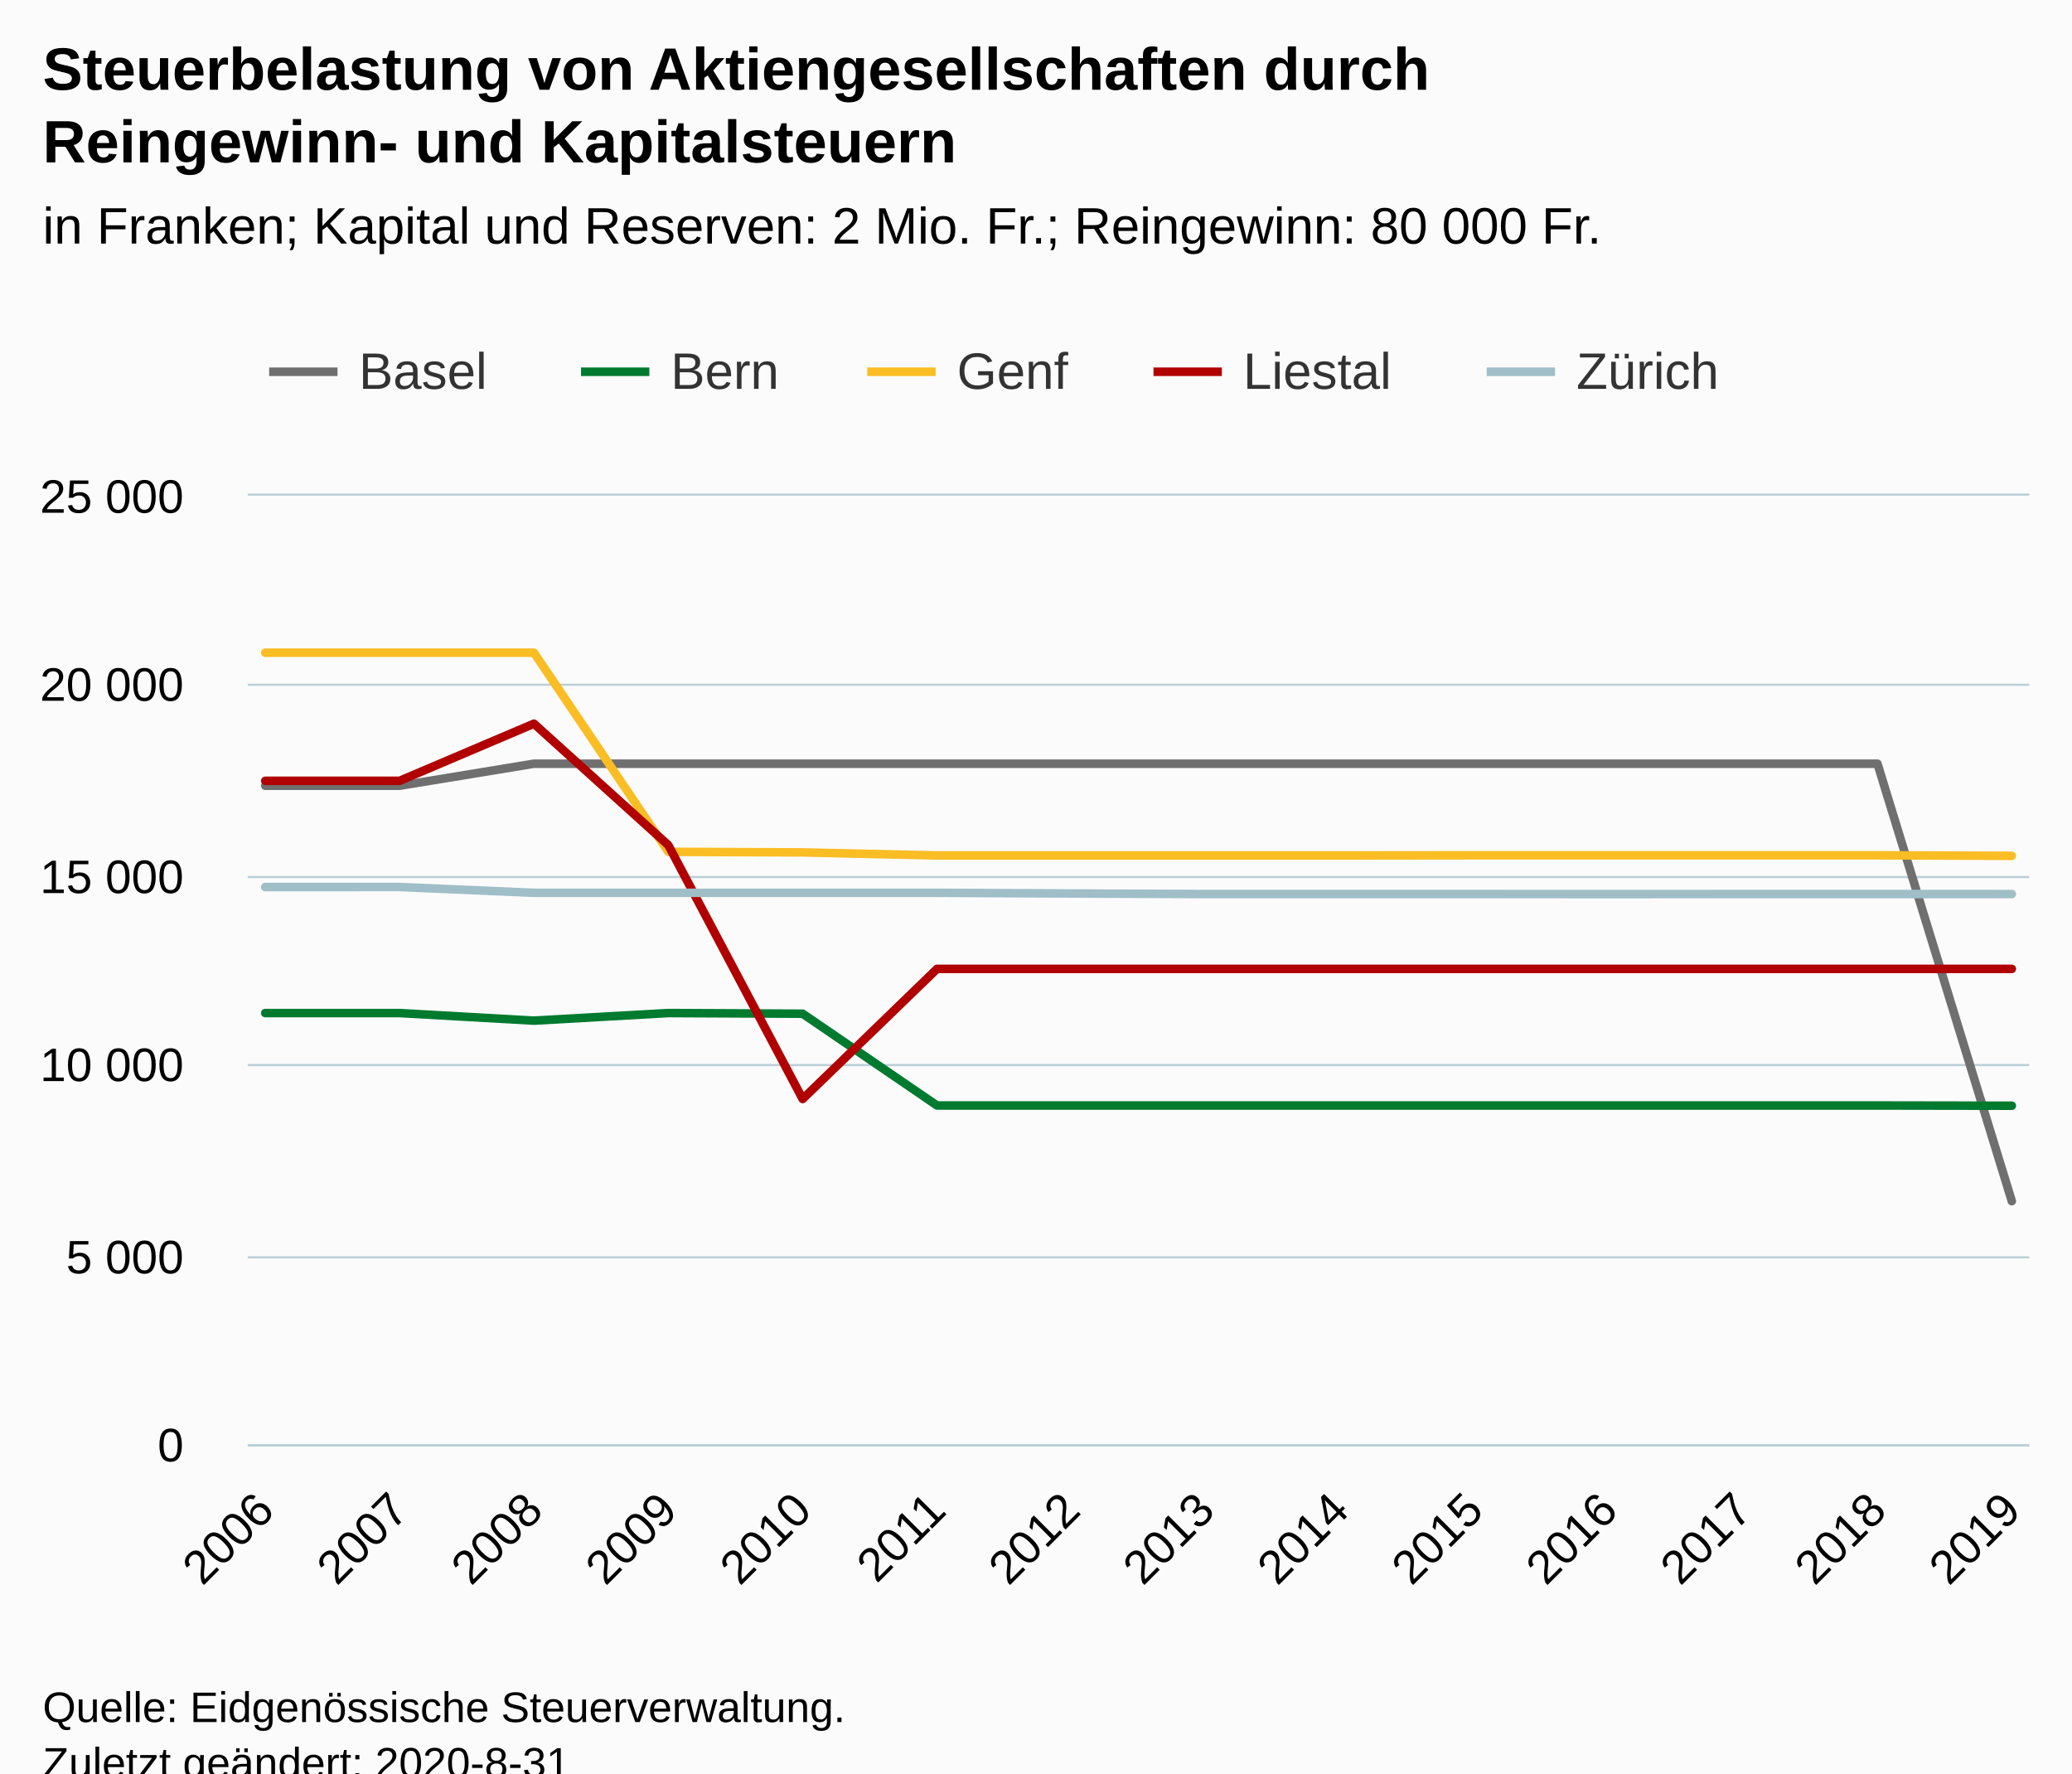
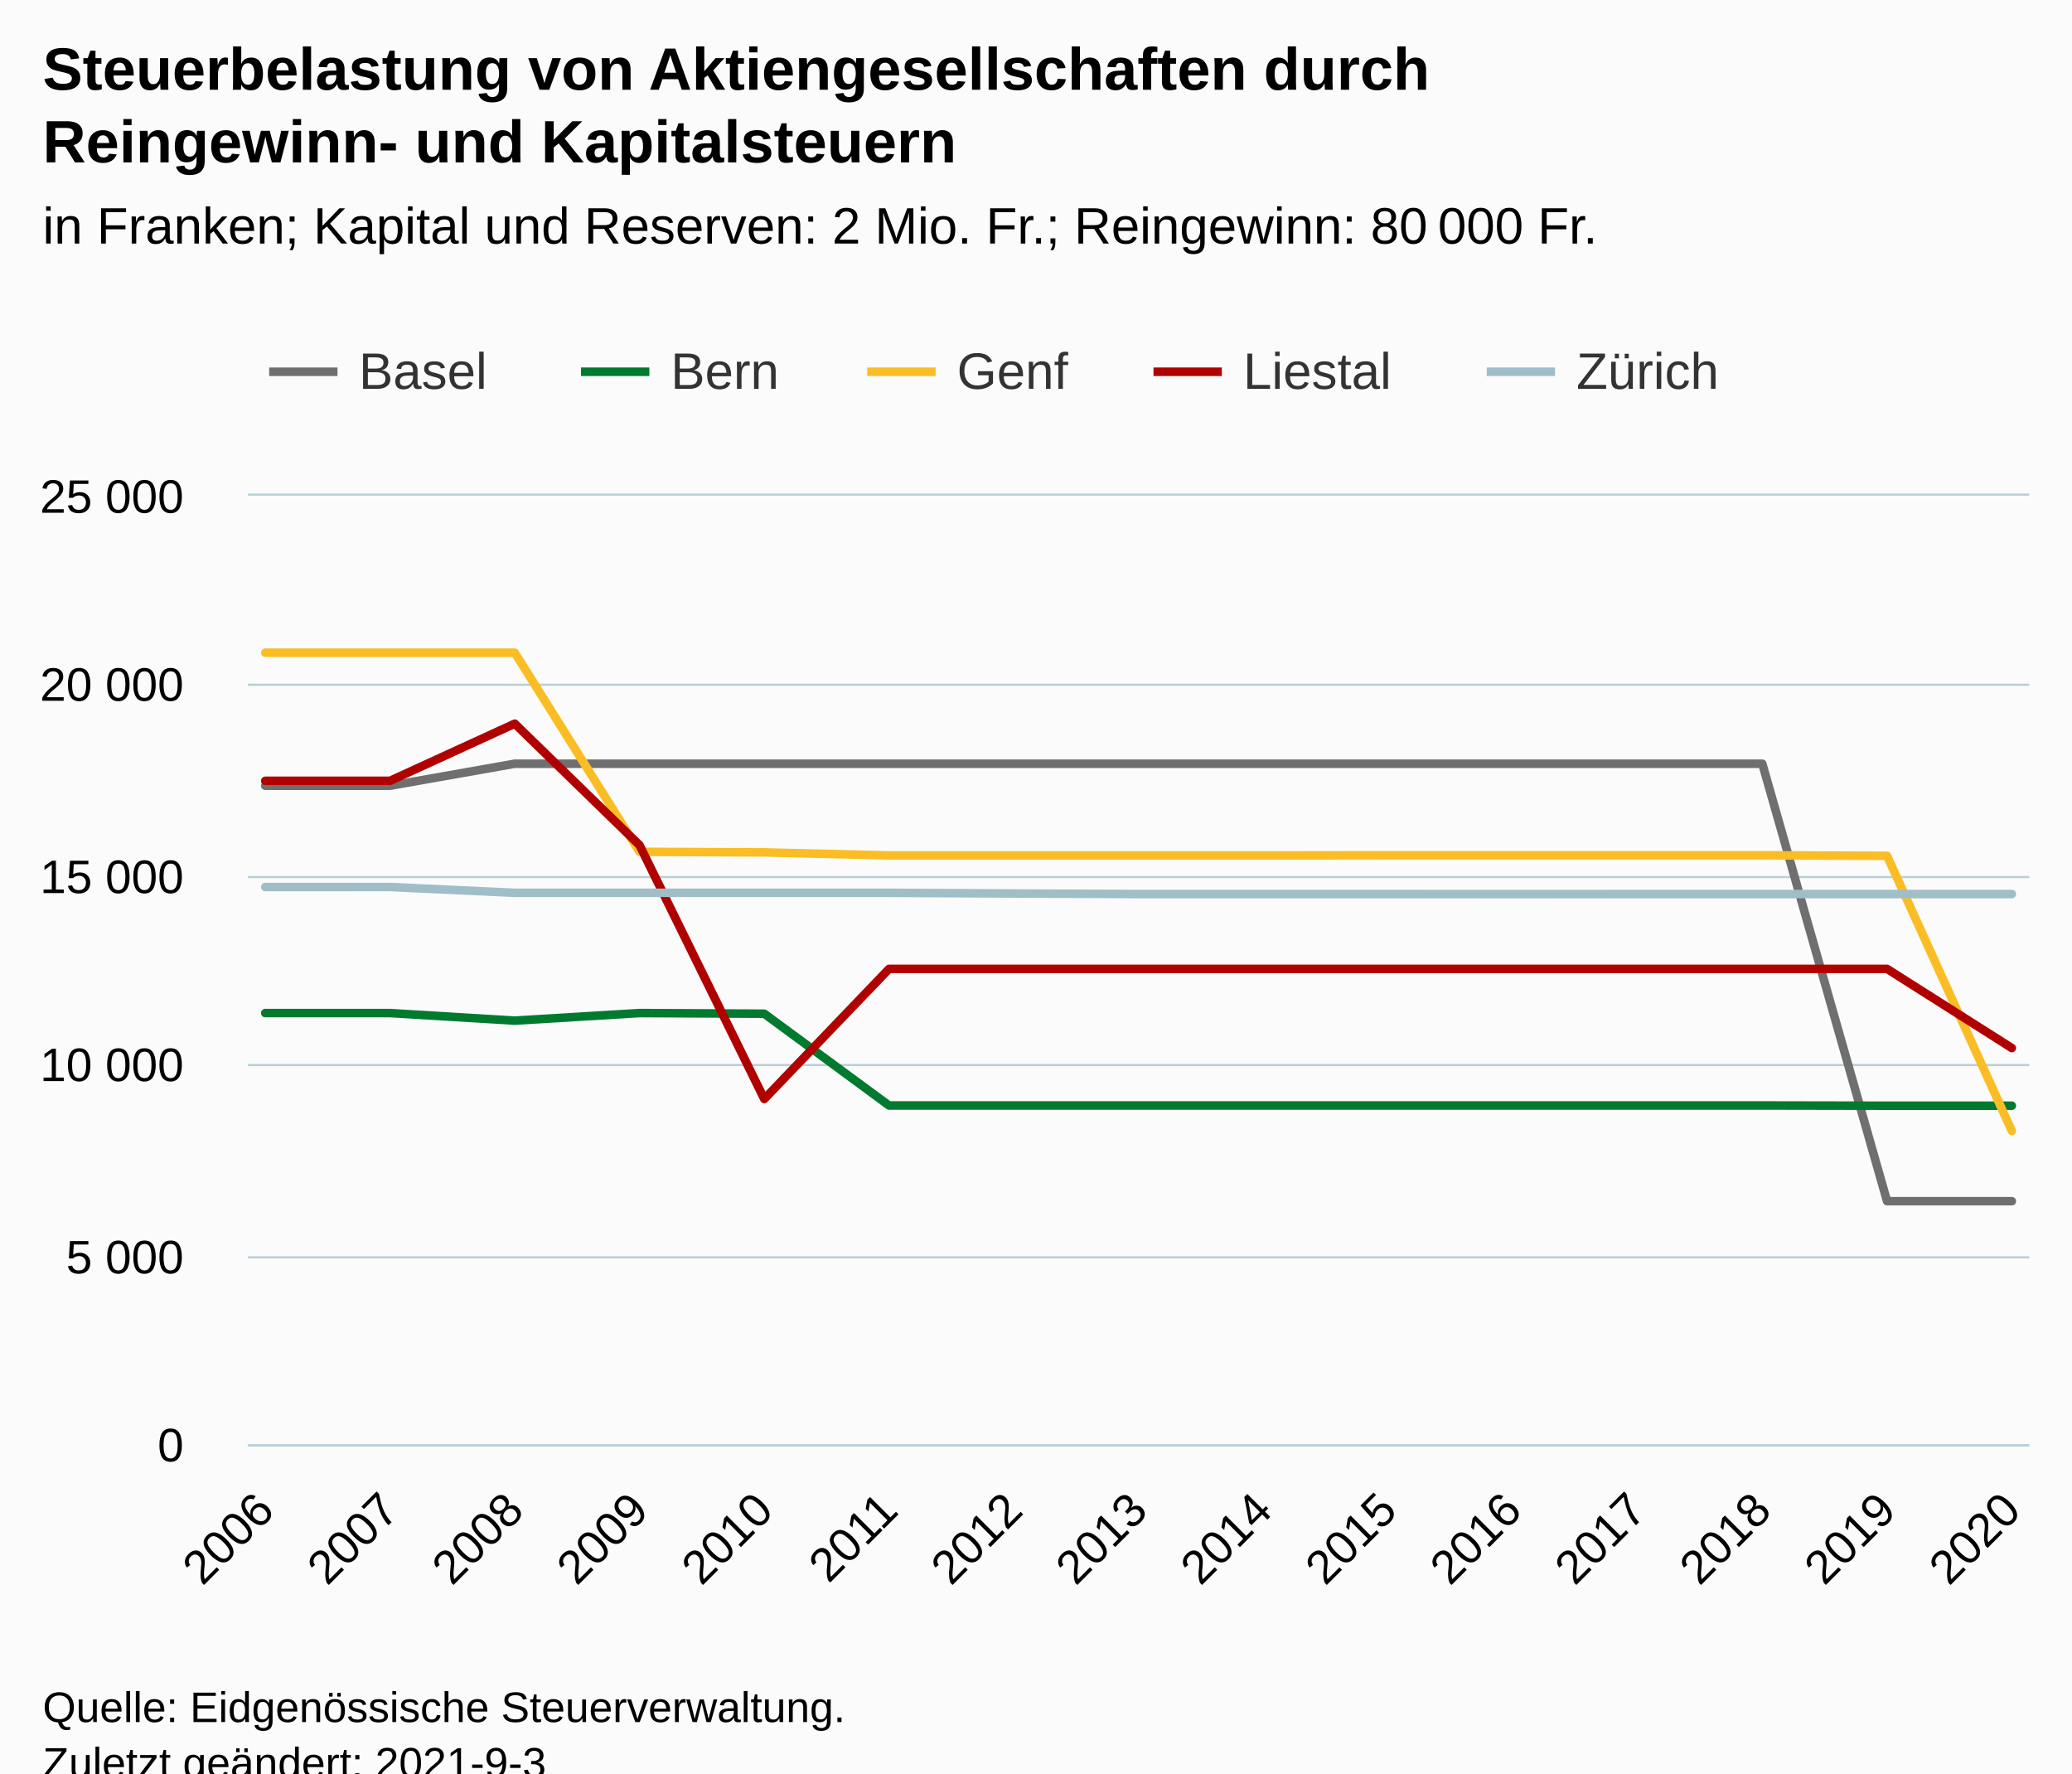
<svg xmlns="http://www.w3.org/2000/svg" version="1.1" class="highcharts-root" style="font-family:Arial;font-size:12px;" viewBox="0 0 485 415">
  <defs>
-     <clipPath id="highcharts-yt3orbr-76-">
+     <clipPath id="highcharts-2bj9ub6-82-">
      <rect x="0" y="0" width="417" height="222" fill="none" />
    </clipPath>
-     <clipPath id="highcharts-yt3orbr-91-">
+     <clipPath id="highcharts-2bj9ub6-98-">
      <rect x="0" y="0" width="417" height="222" fill="none" />
+     </clipPath>
+     <clipPath id="highcharts-2bj9ub6-159-">
+       <rect x="58" y="116" width="417" height="222" fill="none" />
    </clipPath>
  </defs>
  <rect fill="#fbfbfb" class="highcharts-background" x="0" y="0" width="485" height="428" rx="0" ry="0" />
  <rect fill="none" class="highcharts-plot-background" x="58" y="116" width="417" height="222" />
  <g class="highcharts-pane-group" data-z-index="0" />
  <g class="highcharts-grid highcharts-xaxis-grid" data-z-index="1">
    <path fill="none" data-z-index="1" class="highcharts-grid-line" d="M 61.5 116 L 61.5 338" opacity="1" />
-     <path fill="none" data-z-index="1" class="highcharts-grid-line" d="M 93.5 116 L 93.5 338" opacity="1" />
-     <path fill="none" data-z-index="1" class="highcharts-grid-line" d="M 124.5 116 L 124.5 338" opacity="1" />
-     <path fill="none" data-z-index="1" class="highcharts-grid-line" d="M 155.5 116 L 155.5 338" opacity="1" />
-     <path fill="none" data-z-index="1" class="highcharts-grid-line" d="M 187.5 116 L 187.5 338" opacity="1" />
-     <path fill="none" data-z-index="1" class="highcharts-grid-line" d="M 218.5 116 L 218.5 338" opacity="1" />
-     <path fill="none" data-z-index="1" class="highcharts-grid-line" d="M 250.5 116 L 250.5 338" opacity="1" />
-     <path fill="none" data-z-index="1" class="highcharts-grid-line" d="M 281.5 116 L 281.5 338" opacity="1" />
-     <path fill="none" data-z-index="1" class="highcharts-grid-line" d="M 313.5 116 L 313.5 338" opacity="1" />
-     <path fill="none" data-z-index="1" class="highcharts-grid-line" d="M 344.5 116 L 344.5 338" opacity="1" />
-     <path fill="none" data-z-index="1" class="highcharts-grid-line" d="M 376.5 116 L 376.5 338" opacity="1" />
-     <path fill="none" data-z-index="1" class="highcharts-grid-line" d="M 407.5 116 L 407.5 338" opacity="1" />
-     <path fill="none" data-z-index="1" class="highcharts-grid-line" d="M 438.5 116 L 438.5 338" opacity="1" />
+     <path fill="none" data-z-index="1" class="highcharts-grid-line" d="M 90.5 116 L 90.5 338" opacity="1" />
+     <path fill="none" data-z-index="1" class="highcharts-grid-line" d="M 119.5 116 L 119.5 338" opacity="1" />
+     <path fill="none" data-z-index="1" class="highcharts-grid-line" d="M 149.5 116 L 149.5 338" opacity="1" />
+     <path fill="none" data-z-index="1" class="highcharts-grid-line" d="M 178.5 116 L 178.5 338" opacity="1" />
+     <path fill="none" data-z-index="1" class="highcharts-grid-line" d="M 207.5 116 L 207.5 338" opacity="1" />
+     <path fill="none" data-z-index="1" class="highcharts-grid-line" d="M 236.5 116 L 236.5 338" opacity="1" />
+     <path fill="none" data-z-index="1" class="highcharts-grid-line" d="M 266.5 116 L 266.5 338" opacity="1" />
+     <path fill="none" data-z-index="1" class="highcharts-grid-line" d="M 295.5 116 L 295.5 338" opacity="1" />
+     <path fill="none" data-z-index="1" class="highcharts-grid-line" d="M 324.5 116 L 324.5 338" opacity="1" />
+     <path fill="none" data-z-index="1" class="highcharts-grid-line" d="M 353.5 116 L 353.5 338" opacity="1" />
+     <path fill="none" data-z-index="1" class="highcharts-grid-line" d="M 382.5 116 L 382.5 338" opacity="1" />
+     <path fill="none" data-z-index="1" class="highcharts-grid-line" d="M 412.5 116 L 412.5 338" opacity="1" />
+     <path fill="none" data-z-index="1" class="highcharts-grid-line" d="M 441.5 116 L 441.5 338" opacity="1" />
    <path fill="none" data-z-index="1" class="highcharts-grid-line" d="M 470.5 116 L 470.5 338" opacity="1" />
  </g>
  <g class="highcharts-grid highcharts-yaxis-grid" data-z-index="1">
    <path fill="none" stroke="#B9CFD7" stroke-width="0.5" data-z-index="1" class="highcharts-grid-line" d="M 58 338.25 L 475 338.25" opacity="1" />
    <path fill="none" stroke="#B9CFD7" stroke-width="0.5" data-z-index="1" class="highcharts-grid-line" d="M 58 294.25 L 475 294.25" opacity="1" />
    <path fill="none" stroke="#B9CFD7" stroke-width="0.5" data-z-index="1" class="highcharts-grid-line" d="M 58 249.25 L 475 249.25" opacity="1" />
    <path fill="none" stroke="#B9CFD7" stroke-width="0.5" data-z-index="1" class="highcharts-grid-line" d="M 58 205.25 L 475 205.25" opacity="1" />
    <path fill="none" stroke="#B9CFD7" stroke-width="0.5" data-z-index="1" class="highcharts-grid-line" d="M 58 160.25 L 475 160.25" opacity="1" />
    <path fill="none" stroke="#B9CFD7" stroke-width="0.5" data-z-index="1" class="highcharts-grid-line" d="M 58 115.75 L 475 115.75" opacity="1" />
  </g>
  <rect fill="none" class="highcharts-plot-border" data-z-index="1" x="58" y="116" width="417" height="222" />
  <g class="highcharts-axis highcharts-xaxis" data-z-index="2">
    <path fill="none" class="highcharts-axis-line" stroke="#B9CFD7" stroke-width="0.5" data-z-index="7" d="M 58 338.25 L 475 338.25" />
  </g>
  <g class="highcharts-axis highcharts-yaxis" data-z-index="2">
    <path fill="none" class="highcharts-axis-line" data-z-index="7" d="M 58 116 L 58 338" />
  </g>
  <g class="highcharts-series-group" data-z-index="3">
-     <g class="highcharts-series highcharts-series-0 highcharts-line-series" data-z-index="0.1" opacity="1" transform="translate(58,116) scale(1 1)" clip-path="url(#highcharts-yt3orbr-91-)">
-       <path fill="none" d="M 4.088 67.888 L 35.536 67.888 L 66.984 62.728 L 98.432 62.728 L 129.88 62.728 L 161.328 62.728 L 192.776 62.728 L 224.224 62.728 L 255.672 62.728 L 287.12 62.728 L 318.568 62.728 L 350.016 62.728 L 381.464 62.728 L 412.912 165.106" class="highcharts-graph" data-z-index="1" stroke="#6F6F6F" stroke-width="2" stroke-linejoin="round" stroke-linecap="round" />
+     <g class="highcharts-series highcharts-series-0 highcharts-line-series" data-z-index="0.1" opacity="1" transform="translate(58,116) scale(1 1)" clip-path="url(#highcharts-2bj9ub6-98-)">
+       <path fill="none" d="M 4.088 67.888 L 33.29 67.888 L 62.492 62.728 L 91.693 62.728 L 120.895 62.728 L 150.097 62.728 L 179.298 62.728 L 208.5 62.728 L 237.702 62.728 L 266.903 62.728 L 296.105 62.728 L 325.307 62.728 L 354.508 62.728 L 383.71 165.106 L 412.912 165.106" class="highcharts-graph" data-z-index="1" stroke="#6F6F6F" stroke-width="2" stroke-linejoin="round" stroke-linecap="round" />
    </g>
    <g class="highcharts-markers highcharts-series-0 highcharts-line-series" data-z-index="0.1" opacity="1" transform="translate(58,116) scale(1 1)" clip-path="none" />
-     <g class="highcharts-series highcharts-series-1 highcharts-line-series" data-z-index="0.1" opacity="1" transform="translate(58,116) scale(1 1)" clip-path="url(#highcharts-yt3orbr-91-)">
-       <path fill="none" d="M 4.088 121.079 L 35.536 121.079 L 66.984 122.855 L 98.432 121.079 L 129.88 121.23 L 161.328 142.71 L 192.776 142.71 L 224.224 142.71 L 255.672 142.71 L 287.12 142.71 L 318.568 142.71 L 350.016 142.71 L 381.464 142.71 L 412.912 142.764" class="highcharts-graph" data-z-index="1" stroke="#007a2f" stroke-width="2" stroke-linejoin="round" stroke-linecap="round" />
+     <g class="highcharts-series highcharts-series-1 highcharts-line-series" data-z-index="0.1" opacity="1" transform="translate(58,116) scale(1 1)" clip-path="url(#highcharts-2bj9ub6-98-)">
+       <path fill="none" d="M 4.088 121.079 L 33.29 121.079 L 62.492 122.855 L 91.693 121.079 L 120.895 121.23 L 150.097 142.71 L 179.298 142.71 L 208.5 142.71 L 237.702 142.71 L 266.903 142.71 L 296.105 142.71 L 325.307 142.71 L 354.508 142.71 L 383.71 142.764 L 412.912 142.764" class="highcharts-graph" data-z-index="1" stroke="#007a2f" stroke-width="2" stroke-linejoin="round" stroke-linecap="round" />
    </g>
    <g class="highcharts-markers highcharts-series-1 highcharts-line-series" data-z-index="0.1" opacity="1" transform="translate(58,116) scale(1 1)" clip-path="none" />
-     <g class="highcharts-series highcharts-series-2 highcharts-line-series" data-z-index="0.1" opacity="1" transform="translate(58,116) scale(1 1)" clip-path="url(#highcharts-yt3orbr-91-)">
-       <path fill="none" d="M 4.088 36.745 L 35.536 36.745 L 66.984 36.745 L 98.432 83.348 L 129.88 83.481 L 161.328 84.191 L 192.776 84.191 L 224.224 84.191 L 255.672 84.191 L 287.12 84.156 L 318.568 84.156 L 350.016 84.156 L 381.464 84.156 L 412.912 84.289" class="highcharts-graph" data-z-index="1" stroke="#FABD24" stroke-width="2" stroke-linejoin="round" stroke-linecap="round" />
+     <g class="highcharts-series highcharts-series-2 highcharts-line-series" data-z-index="0.1" opacity="1" transform="translate(58,116) scale(1 1)" clip-path="url(#highcharts-2bj9ub6-98-)">
+       <path fill="none" d="M 4.088 36.745 L 33.29 36.745 L 62.492 36.745 L 91.693 83.348 L 120.895 83.481 L 150.097 84.191 L 179.298 84.191 L 208.5 84.191 L 237.702 84.191 L 266.903 84.156 L 296.105 84.156 L 325.307 84.156 L 354.508 84.156 L 383.71 84.289 L 412.912 148.66" class="highcharts-graph" data-z-index="1" stroke="#FABD24" stroke-width="2" stroke-linejoin="round" stroke-linecap="round" />
    </g>
    <g class="highcharts-markers highcharts-series-2 highcharts-line-series" data-z-index="0.1" opacity="1" transform="translate(58,116) scale(1 1)" clip-path="none" />
-     <g class="highcharts-series highcharts-series-3 highcharts-line-series" data-z-index="0.1" opacity="1" transform="translate(58,116) scale(1 1)" clip-path="url(#highcharts-yt3orbr-91-)">
-       <path fill="none" d="M 4.088 66.733 L 35.536 66.733 L 66.984 53.36 L 98.432 81.785 L 129.88 141.192 L 161.328 110.742 L 192.776 110.742 L 224.224 110.742 L 255.672 110.742 L 287.12 110.742 L 318.568 110.742 L 350.016 110.742 L 381.464 110.742 L 412.912 110.742" class="highcharts-graph" data-z-index="1" stroke="#b00000" stroke-width="2" stroke-linejoin="round" stroke-linecap="round" />
+     <g class="highcharts-series highcharts-series-3 highcharts-line-series" data-z-index="0.1" opacity="1" transform="translate(58,116) scale(1 1)" clip-path="url(#highcharts-2bj9ub6-98-)">
+       <path fill="none" d="M 4.088 66.733 L 33.29 66.733 L 62.492 53.36 L 91.693 81.785 L 120.895 141.192 L 150.097 110.742 L 179.298 110.742 L 208.5 110.742 L 237.702 110.742 L 266.903 110.742 L 296.105 110.742 L 325.307 110.742 L 354.508 110.742 L 383.71 110.742 L 412.912 129.266" class="highcharts-graph" data-z-index="1" stroke="#b00000" stroke-width="2" stroke-linejoin="round" stroke-linecap="round" />
    </g>
    <g class="highcharts-markers highcharts-series-3 highcharts-line-series" data-z-index="0.1" opacity="1" transform="translate(58,116) scale(1 1)" clip-path="none" />
-     <g class="highcharts-series highcharts-series-4 highcharts-line-series" data-z-index="0.1" opacity="1" transform="translate(58,116) scale(1 1)" clip-path="url(#highcharts-yt3orbr-91-)">
-       <path fill="none" d="M 4.088 91.588 L 35.536 91.579 L 66.984 92.938 L 98.432 92.938 L 129.88 92.938 L 161.328 92.938 L 192.776 93.098 L 224.224 93.231 L 255.672 93.231 L 287.12 93.231 L 318.568 93.24 L 350.016 93.231 L 381.464 93.231 L 412.912 93.231" class="highcharts-graph" data-z-index="1" stroke="#a0bec8" stroke-width="2" stroke-linejoin="round" stroke-linecap="round" />
+     <g class="highcharts-series highcharts-series-4 highcharts-line-series" data-z-index="0.1" opacity="1" transform="translate(58,116) scale(1 1)" clip-path="url(#highcharts-2bj9ub6-98-)">
+       <path fill="none" d="M 4.088 91.588 L 33.29 91.579 L 62.492 92.938 L 91.693 92.938 L 120.895 92.938 L 150.097 92.938 L 179.298 93.098 L 208.5 93.231 L 237.702 93.231 L 266.903 93.231 L 296.105 93.24 L 325.307 93.231 L 354.508 93.231 L 383.71 93.231 L 412.912 93.231" class="highcharts-graph" data-z-index="1" stroke="#a0bec8" stroke-width="2" stroke-linejoin="round" stroke-linecap="round" />
    </g>
    <g class="highcharts-markers highcharts-series-4 highcharts-line-series" data-z-index="0.1" opacity="1" transform="translate(58,116) scale(1 1)" clip-path="none" />
  </g>
  <text x="10" text-anchor="start" class="highcharts-title" data-z-index="4" style="color:#000000;font-size:14px;font-weight:bold;fill:#000000;" y="21">
    <tspan>Steuerbelastung von Aktiengesellschaften durch</tspan>
    <tspan dy="17" x="10">Reingewinn- und Kapitalsteuern</tspan>
  </text>
  <text x="10" text-anchor="start" class="highcharts-subtitle" data-z-index="4" style="color:#000000;font-size:12px;font-weight:normal;fill:#000000;" y="57">
-     <tspan>in Franken; Kapital und Reserven: 2 Mio. Fr.; Reingewinn: 80 000 Fr.</tspan>
+     <tspan>in Franken; Kapital und Reserven: 2 Mio. Fr.; Reingewinn: 80 000 Fr.</tspan>
  </text>
  <text x="10" text-anchor="start" class="highcharts-caption" data-z-index="4" style="color:#666666;fill:#666666;" y="385" />
  <g class="highcharts-legend" data-z-index="7" transform="translate(55,73)">
    <rect fill="none" class="highcharts-legend-box" rx="0" ry="0" x="0" y="0" width="356" height="31" visibility="visible" />
    <g data-z-index="1">
      <g>
        <g class="highcharts-legend-item highcharts-line-series highcharts-color-undefined highcharts-series-0" data-z-index="1" transform="translate(8,3)">
          <path fill="none" d="M 0 11 L 16 11" class="highcharts-graph" stroke="#6F6F6F" stroke-width="2" />
          <text x="21" style="color:#333333;cursor:pointer;font-size:12px;font-weight:normal;fill:#333333;" text-anchor="start" data-z-index="2" y="15">
            <tspan>Basel</tspan>
          </text>
        </g>
        <g class="highcharts-legend-item highcharts-line-series highcharts-color-undefined highcharts-series-1" data-z-index="1" transform="translate(81,3)">
          <path fill="none" d="M 0 11 L 16 11" class="highcharts-graph" stroke="#007a2f" stroke-width="2" />
          <text x="21" y="15" style="color:#333333;cursor:pointer;font-size:12px;font-weight:normal;fill:#333333;" text-anchor="start" data-z-index="2">
            <tspan>Bern</tspan>
          </text>
        </g>
        <g class="highcharts-legend-item highcharts-line-series highcharts-color-undefined highcharts-series-2" data-z-index="1" transform="translate(148,3)">
          <path fill="none" d="M 0 11 L 16 11" class="highcharts-graph" stroke="#FABD24" stroke-width="2" />
          <text x="21" y="15" style="color:#333333;cursor:pointer;font-size:12px;font-weight:normal;fill:#333333;" text-anchor="start" data-z-index="2">
            <tspan>Genf</tspan>
          </text>
        </g>
        <g class="highcharts-legend-item highcharts-line-series highcharts-color-undefined highcharts-series-3" data-z-index="1" transform="translate(215,3)">
          <path fill="none" d="M 0 11 L 16 11" class="highcharts-graph" stroke="#b00000" stroke-width="2" />
          <text x="21" y="15" style="color:#333333;cursor:pointer;font-size:12px;font-weight:normal;fill:#333333;" text-anchor="start" data-z-index="2">
            <tspan>Liestal</tspan>
          </text>
        </g>
        <g class="highcharts-legend-item highcharts-line-series highcharts-color-undefined highcharts-series-4" data-z-index="1" transform="translate(293,3)">
          <path fill="none" d="M 0 11 L 16 11" class="highcharts-graph" stroke="#a0bec8" stroke-width="2" />
          <text x="21" y="15" style="color:#333333;cursor:pointer;font-size:12px;font-weight:normal;fill:#333333;" text-anchor="start" data-z-index="2">
            <tspan>Zürich</tspan>
          </text>
        </g>
      </g>
    </g>
  </g>
  <g class="highcharts-axis-labels highcharts-xaxis-labels" data-z-index="7">
    <text x="64.681" style="color:#000000;cursor:default;font-size:11px;fill:#000000;" text-anchor="end" transform="translate(0,0) rotate(-45 64.68096 354)" y="354" opacity="1">2006</text>
-     <text x="96.129" style="color:#000000;cursor:default;font-size:11px;fill:#000000;" text-anchor="end" transform="translate(0,0) rotate(-45 96.12892 354)" y="354" opacity="1">2007</text>
-     <text x="127.577" style="color:#000000;cursor:default;font-size:11px;fill:#000000;" text-anchor="end" transform="translate(0,0) rotate(-45 127.5769 354)" y="354" opacity="1">2008</text>
-     <text x="159.025" style="color:#000000;cursor:default;font-size:11px;fill:#000000;" text-anchor="end" transform="translate(0,0) rotate(-45 159.0249 354)" y="354" opacity="1">2009</text>
-     <text x="190.473" style="color:#000000;cursor:default;font-size:11px;fill:#000000;" text-anchor="end" transform="translate(0,0) rotate(-45 190.4728 354)" y="354" opacity="1">2010</text>
-     <text x="221.921" style="color:#000000;cursor:default;font-size:11px;fill:#000000;" text-anchor="end" transform="translate(0,0) rotate(-45 221.9208 354)" y="354" opacity="1">2011</text>
-     <text x="253.369" style="color:#000000;cursor:default;font-size:11px;fill:#000000;" text-anchor="end" transform="translate(0,0) rotate(-45 253.3687 354)" y="354" opacity="1">2012</text>
-     <text x="284.817" style="color:#000000;cursor:default;font-size:11px;fill:#000000;" text-anchor="end" transform="translate(0,0) rotate(-45 284.8167 354)" y="354" opacity="1">2013</text>
-     <text x="316.265" style="color:#000000;cursor:default;font-size:11px;fill:#000000;" text-anchor="end" transform="translate(0,0) rotate(-45 316.2647 354)" y="354" opacity="1">2014</text>
-     <text x="347.713" style="color:#000000;cursor:default;font-size:11px;fill:#000000;" text-anchor="end" transform="translate(0,0) rotate(-45 347.7126 354)" y="354" opacity="1">2015</text>
-     <text x="379.161" style="color:#000000;cursor:default;font-size:11px;fill:#000000;" text-anchor="end" transform="translate(0,0) rotate(-45 379.1606 354)" y="354" opacity="1">2016</text>
-     <text x="410.609" style="color:#000000;cursor:default;font-size:11px;fill:#000000;" text-anchor="end" transform="translate(0,0) rotate(-45 410.6086 354)" y="354" opacity="1">2017</text>
-     <text x="442.057" style="color:#000000;cursor:default;font-size:11px;fill:#000000;" text-anchor="end" transform="translate(0,0) rotate(-45 442.0565 354)" y="354" opacity="1">2018</text>
-     <text x="473.504" style="color:#000000;cursor:default;font-size:11px;fill:#000000;" text-anchor="end" transform="translate(0,0) rotate(-45 473.5045 354)" y="354" opacity="1">2019</text>
+     <text x="93.883" style="color:#000000;cursor:default;font-size:11px;fill:#000000;" text-anchor="end" transform="translate(0,0) rotate(-45 93.88264 354)" y="354" opacity="1">2007</text>
+     <text x="123.084" style="color:#000000;cursor:default;font-size:11px;fill:#000000;" text-anchor="end" transform="translate(0,0) rotate(-45 123.0843 354)" y="354" opacity="1">2008</text>
+     <text x="152.286" style="color:#000000;cursor:default;font-size:11px;fill:#000000;" text-anchor="end" transform="translate(0,0) rotate(-45 152.286 354)" y="354" opacity="1">2009</text>
+     <text x="181.488" style="color:#000000;cursor:default;font-size:11px;fill:#000000;" text-anchor="end" transform="translate(0,0) rotate(-45 181.4877 354)" y="354" opacity="1">2010</text>
+     <text x="210.689" style="color:#000000;cursor:default;font-size:11px;fill:#000000;" text-anchor="end" transform="translate(0,0) rotate(-45 210.6894 354)" y="354" opacity="1">2011</text>
+     <text x="239.891" style="color:#000000;cursor:default;font-size:11px;fill:#000000;" text-anchor="end" transform="translate(0,0) rotate(-45 239.891 354)" y="354" opacity="1">2012</text>
+     <text x="269.093" style="color:#000000;cursor:default;font-size:11px;fill:#000000;" text-anchor="end" transform="translate(0,0) rotate(-45 269.0927 354)" y="354" opacity="1">2013</text>
+     <text x="298.294" style="color:#000000;cursor:default;font-size:11px;fill:#000000;" text-anchor="end" transform="translate(0,0) rotate(-45 298.2944 354)" y="354" opacity="1">2014</text>
+     <text x="327.496" style="color:#000000;cursor:default;font-size:11px;fill:#000000;" text-anchor="end" transform="translate(0,0) rotate(-45 327.4961 354)" y="354" opacity="1">2015</text>
+     <text x="356.698" style="color:#000000;cursor:default;font-size:11px;fill:#000000;" text-anchor="end" transform="translate(0,0) rotate(-45 356.6978 354)" y="354" opacity="1">2016</text>
+     <text x="385.899" style="color:#000000;cursor:default;font-size:11px;fill:#000000;" text-anchor="end" transform="translate(0,0) rotate(-45 385.8994 354)" y="354" opacity="1">2017</text>
+     <text x="415.101" style="color:#000000;cursor:default;font-size:11px;fill:#000000;" text-anchor="end" transform="translate(0,0) rotate(-45 415.1011 354)" y="354" opacity="1">2018</text>
+     <text x="444.303" style="color:#000000;cursor:default;font-size:11px;fill:#000000;" text-anchor="end" transform="translate(0,0) rotate(-45 444.3028 354)" y="354" opacity="1">2019</text>
+     <text x="473.504" style="color:#000000;cursor:default;font-size:11px;fill:#000000;" text-anchor="end" transform="translate(0,0) rotate(-45 473.5045 354)" y="354" opacity="1">2020</text>
  </g>
  <g class="highcharts-axis-labels highcharts-yaxis-labels" data-z-index="7">
    <text x="43" style="color:#000000;cursor:default;font-size:11px;fill:#000000;" text-anchor="end" transform="translate(0,0)" y="342" opacity="1">0</text>
    <text x="43" style="color:#000000;cursor:default;font-size:11px;fill:#000000;" text-anchor="end" transform="translate(0,0)" y="298" opacity="1">
      <tspan>5 000</tspan>
    </text>
    <text x="43" style="color:#000000;cursor:default;font-size:11px;fill:#000000;" text-anchor="end" transform="translate(0,0)" y="253" opacity="1">
      <tspan>10 000</tspan>
    </text>
    <text x="43" style="color:#000000;cursor:default;font-size:11px;fill:#000000;" text-anchor="end" transform="translate(0,0)" y="209" opacity="1">
      <tspan>15 000</tspan>
    </text>
    <text x="43" style="color:#000000;cursor:default;font-size:11px;fill:#000000;" text-anchor="end" transform="translate(0,0)" y="164" opacity="1">
      <tspan>20 000</tspan>
    </text>
    <text x="43" style="color:#000000;cursor:default;font-size:11px;fill:#000000;" text-anchor="end" transform="translate(0,0)" y="120" opacity="1">
      <tspan>25 000</tspan>
    </text>
  </g>
  <text x="10" class="highcharts-credits" text-anchor="start" data-z-index="8" style="cursor:default;color:#000000;font-size:10px;fill:#000000;" y="403">
    <tspan>Quelle: Eidgenössische Steuerverwaltung.</tspan>
-     <tspan x="10" dy="13">Zuletzt geändert: 2020-8-31</tspan>
+     <tspan x="10" dy="13">Zuletzt geändert: 2021-9-3</tspan>
  </text>
+   <g class="highcharts-control-points" data-z-index="99" clip-path="url(#highcharts-2bj9ub6-159-)" />
</svg>
